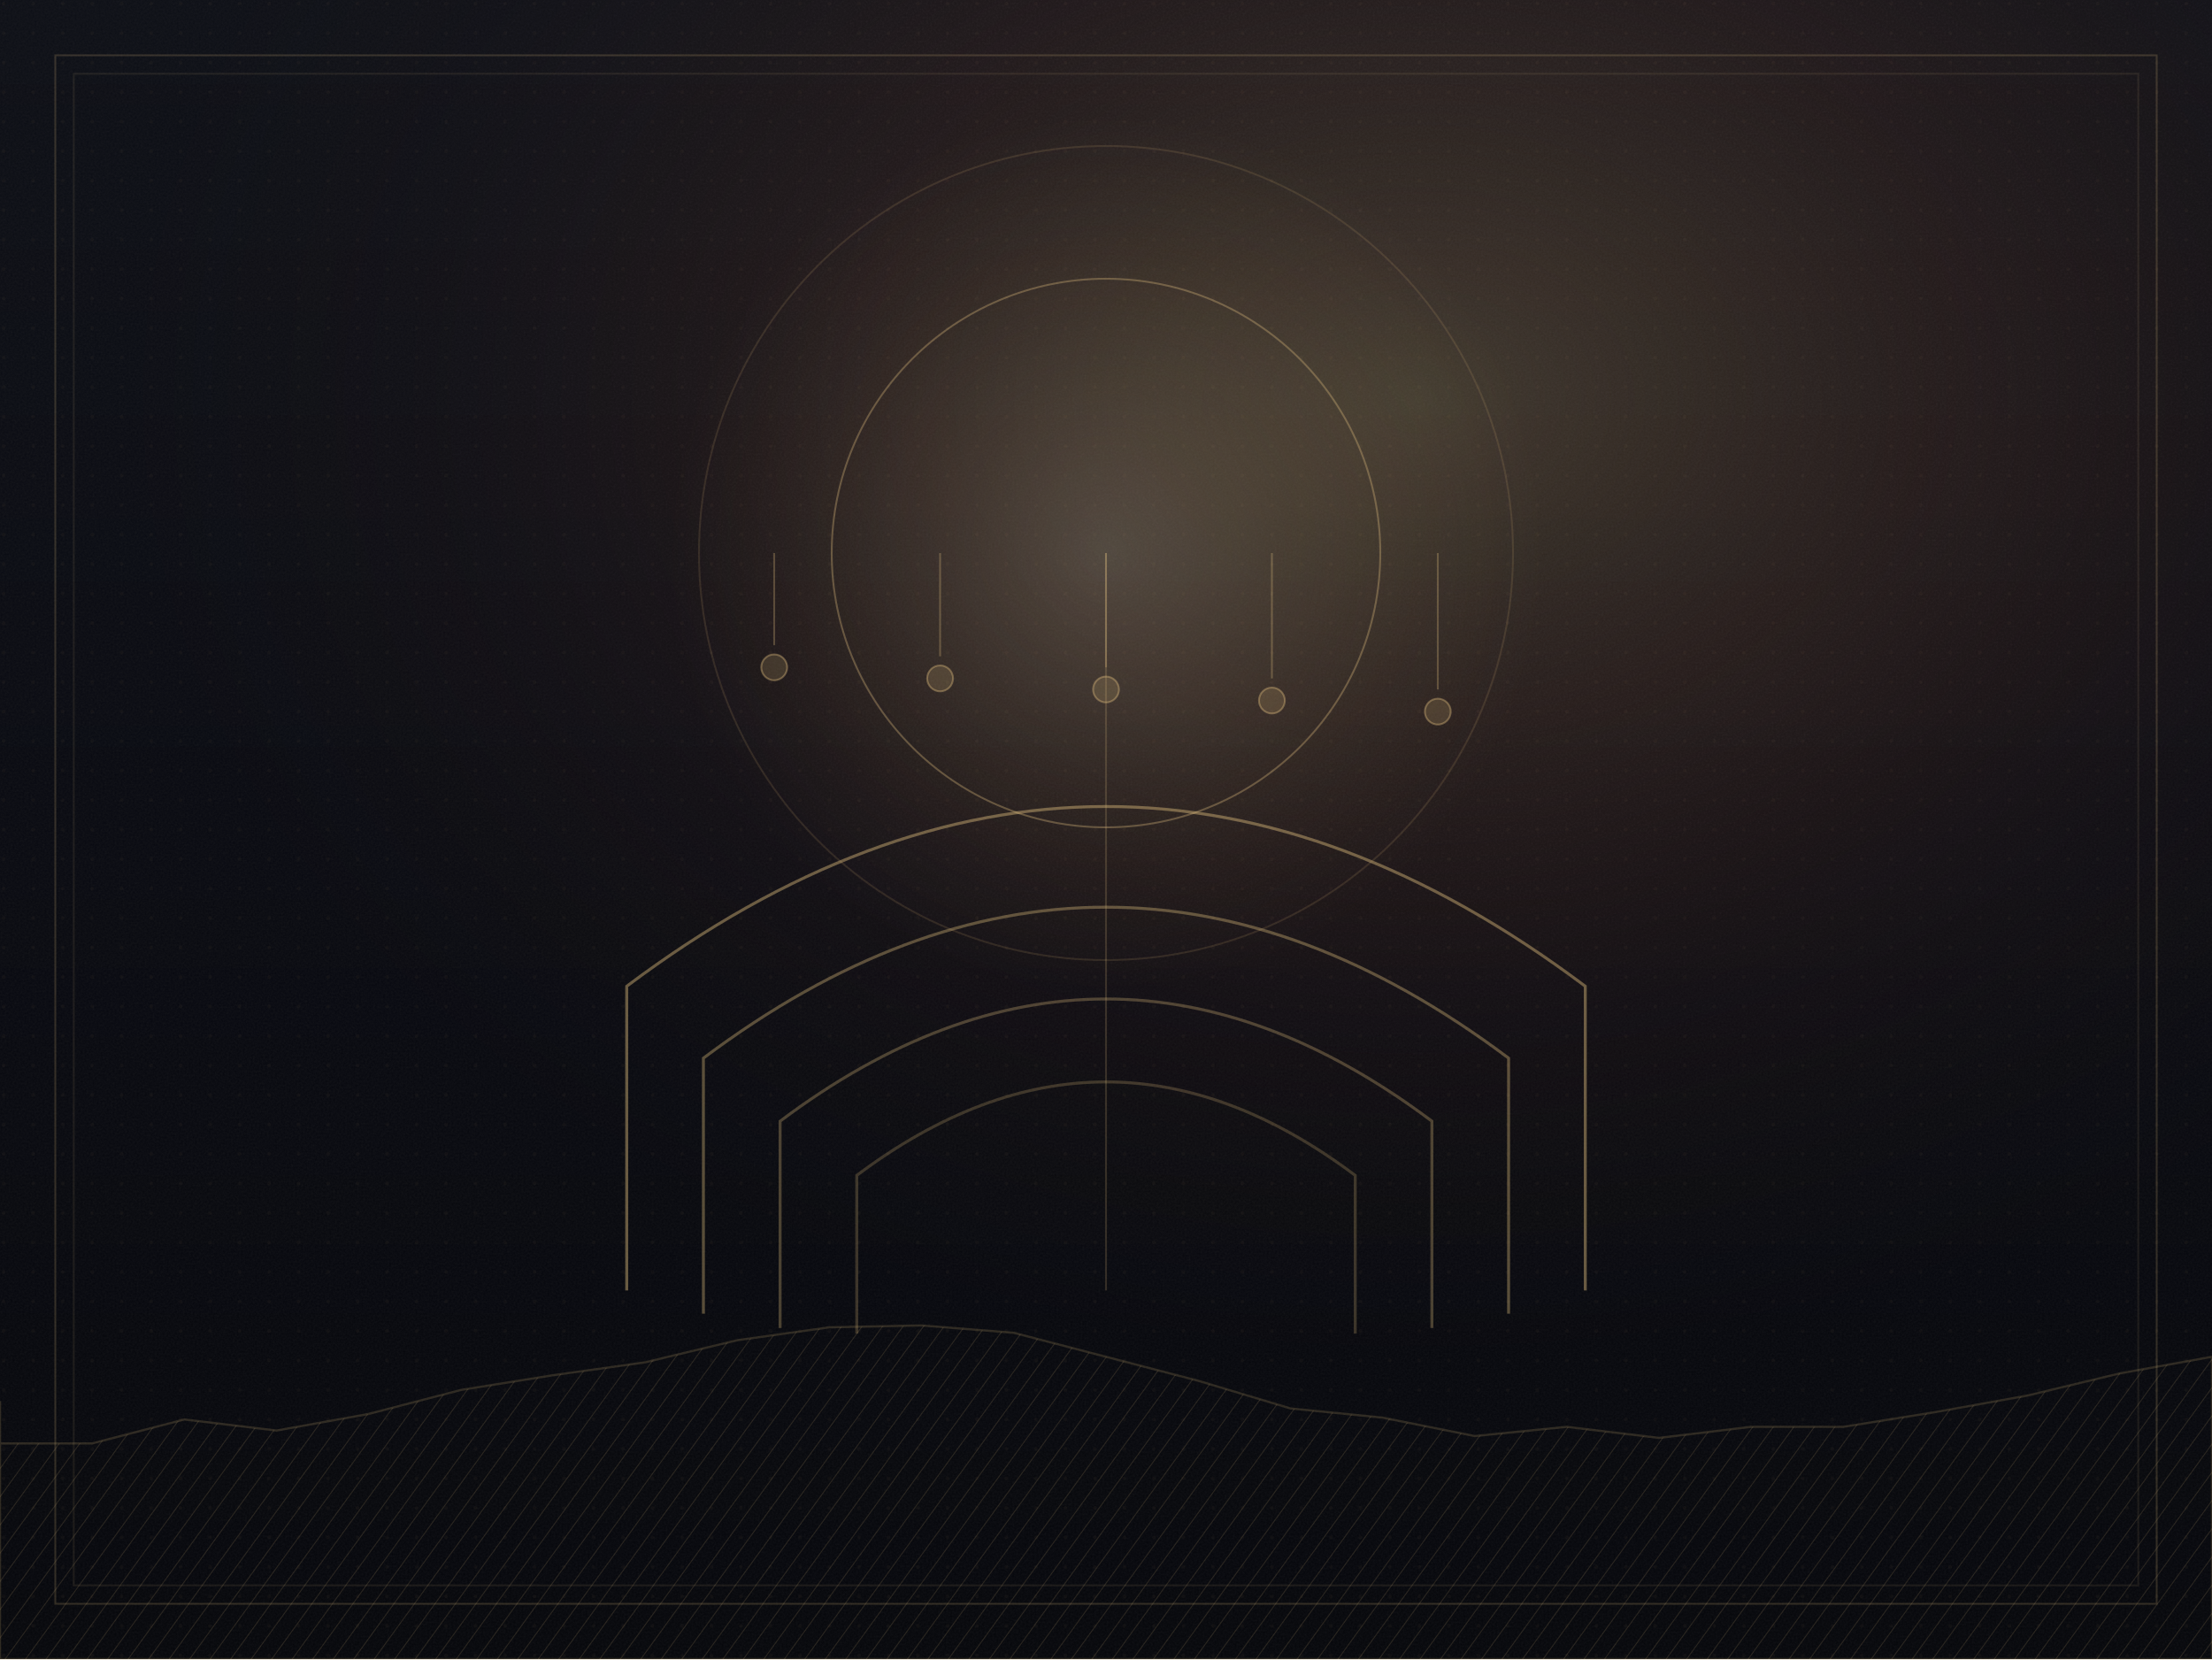
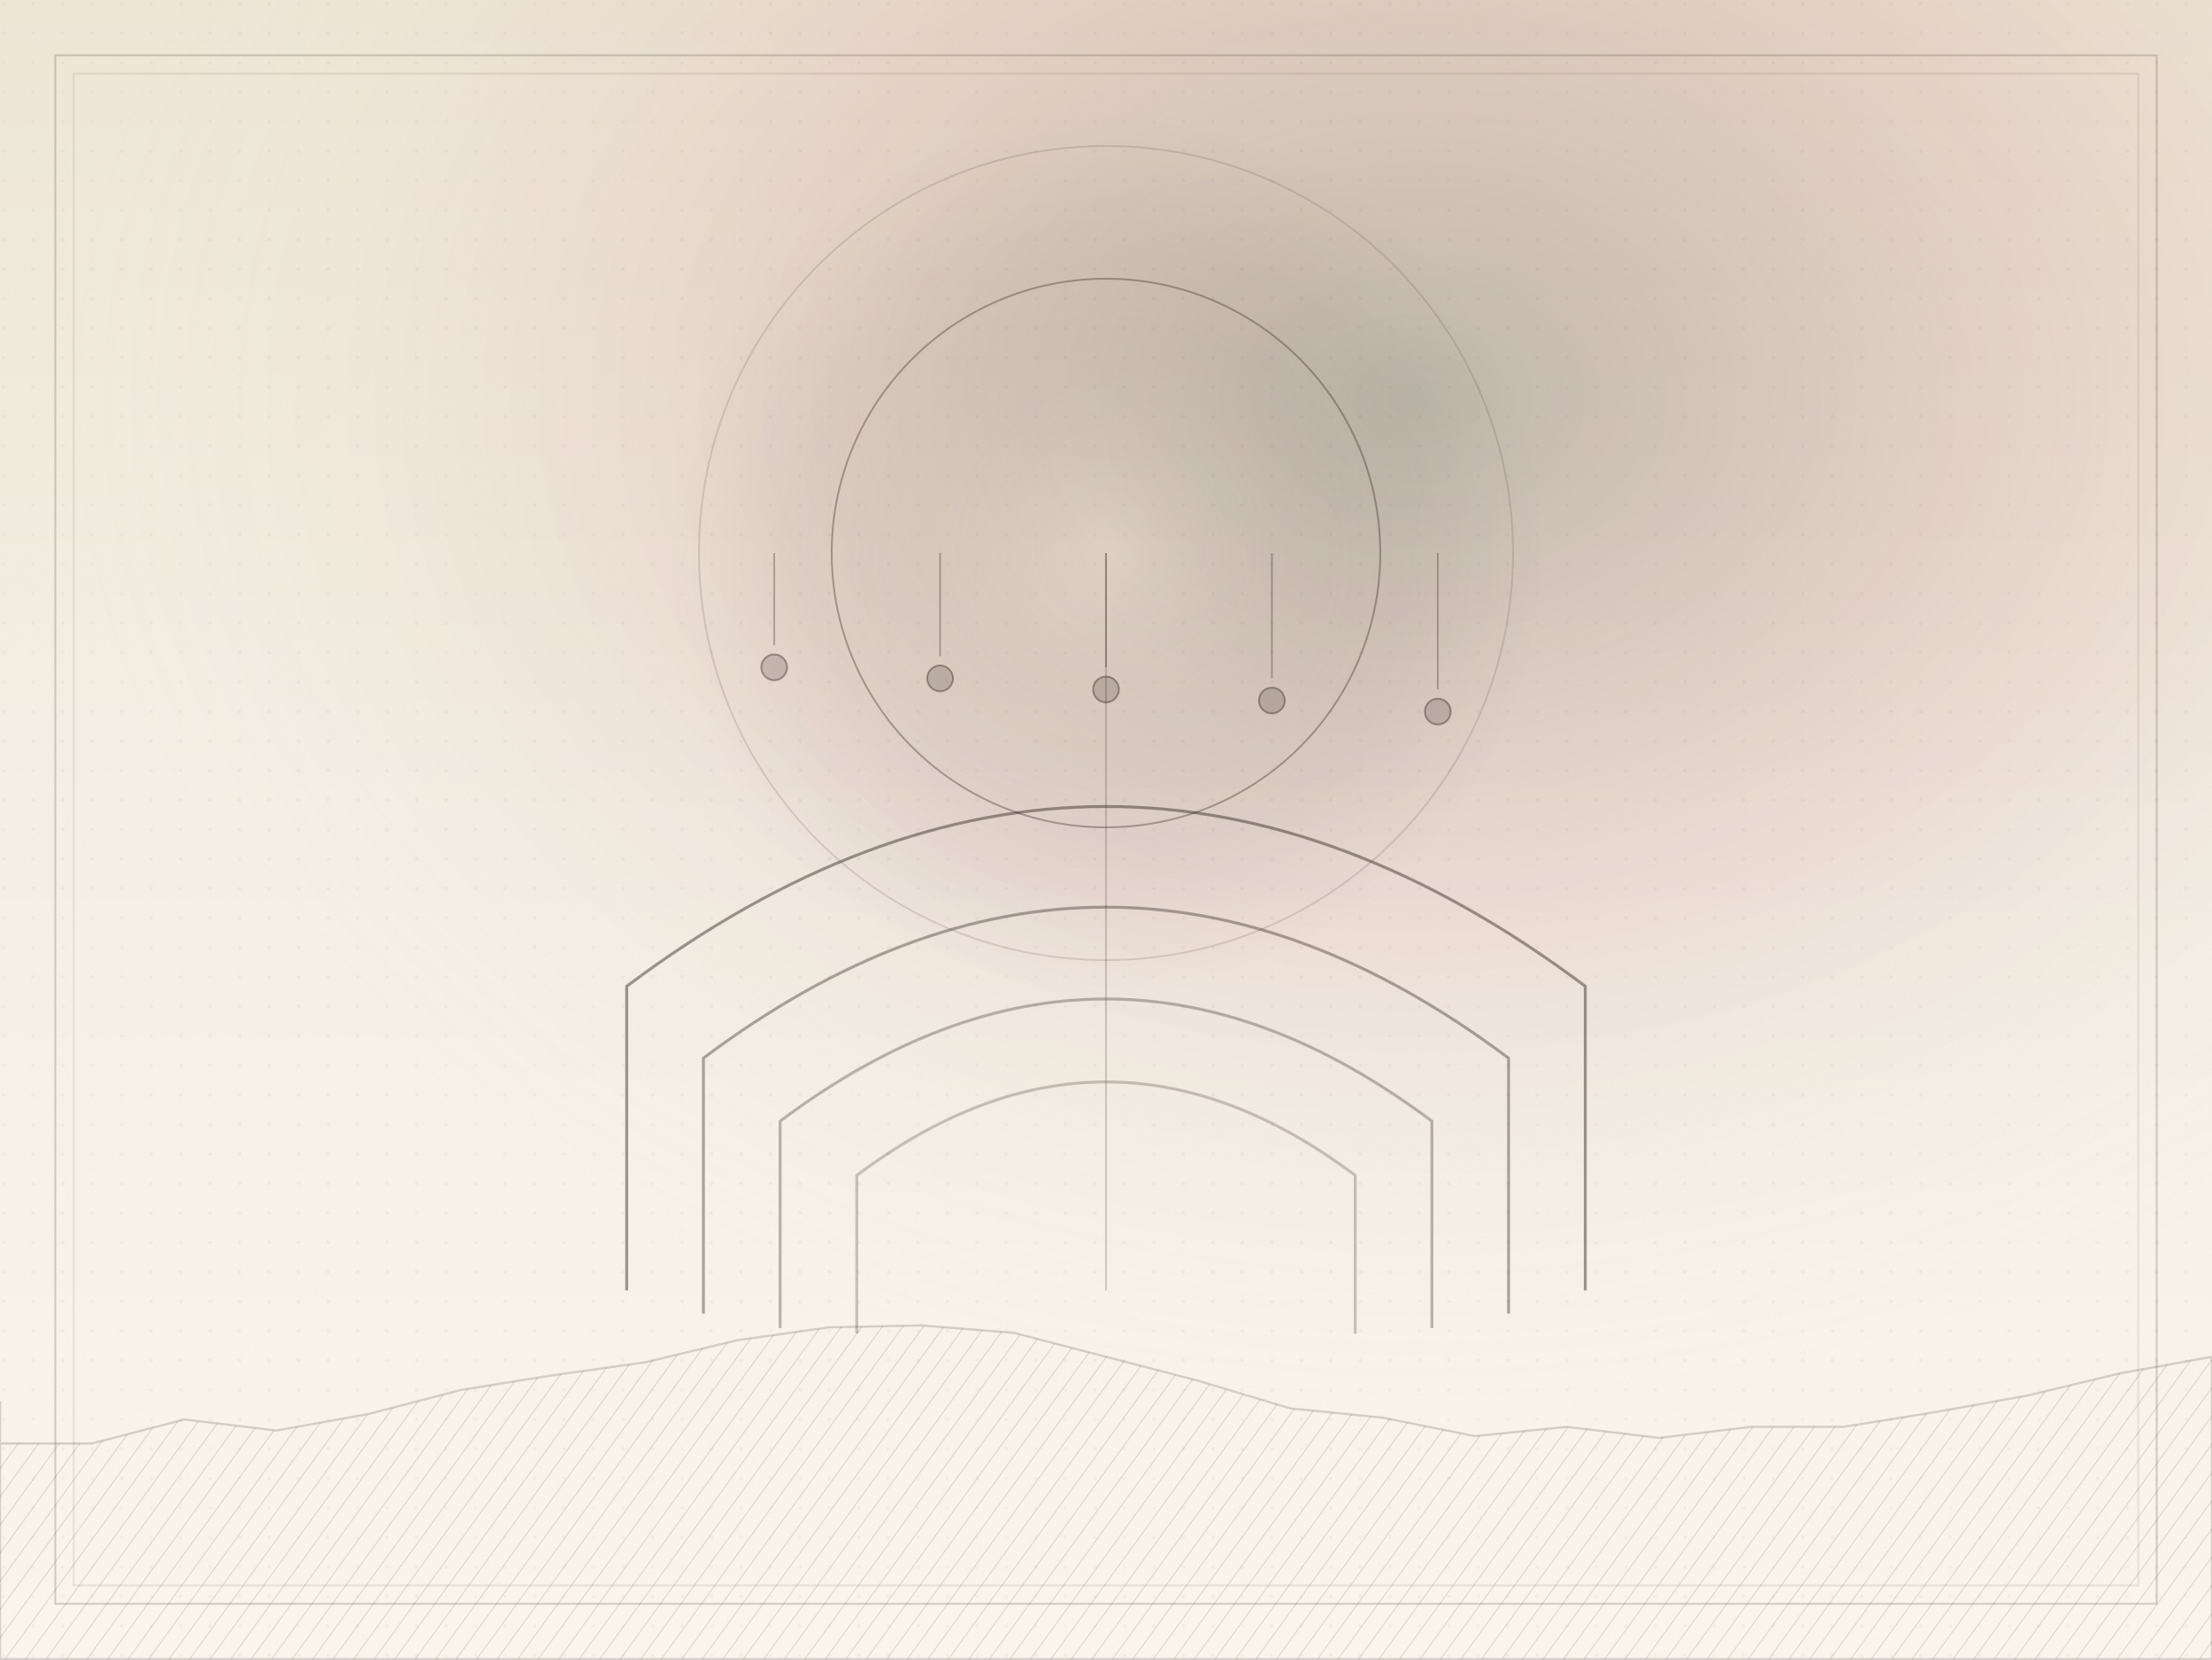
<svg xmlns="http://www.w3.org/2000/svg" viewBox="0 0 1200 900" width="1200" height="900" role="img">
  <defs>
    <linearGradient id="sky" x1="0" y1="0" x2="0" y2="1">
-       <stop offset="0" stop-color="#0c0e15" />
-       <stop offset=".5" stop-color="#080910" />
-       <stop offset="1" stop-color="#05060a" />
+       <stop offset="0" stop-color="#efe7d6" />
+       <stop offset=".5" stop-color="#f6f1e6" />
+       <stop offset="1" stop-color="#fbf7ee" />
    </linearGradient>
    <radialGradient id="glow" cx="64%" cy="24%" r="62%">
-       <stop offset="0" stop-color="#d9b878" stop-opacity=".26" />
-       <stop offset=".5" stop-color="#b4643f" stop-opacity=".10" />
-       <stop offset="1" stop-color="#05060a" stop-opacity="0" />
+       <stop offset="0" stop-color="#2a2118" stop-opacity=".26" />
+       <stop offset=".5" stop-color="#8a1f2b" stop-opacity=".10" />
+       <stop offset="1" stop-color="#fbf7ee" stop-opacity="0" />
    </radialGradient>
    <radialGradient id="sun" cx="50%" cy="50%" r="50%">
-       <stop offset="0" stop-color="#f5e5c0" stop-opacity=".55" />
-       <stop offset=".72" stop-color="#d9b878" stop-opacity=".14" />
-       <stop offset="1" stop-color="#d9b878" stop-opacity="0" />
+       <stop offset="0" stop-color="#f2e9d5" stop-opacity=".55" />
+       <stop offset=".72" stop-color="#2a2118" stop-opacity=".14" />
+       <stop offset="1" stop-color="#2a2118" stop-opacity="0" />
    </radialGradient>
    <pattern id="hatch" width="9" height="9" patternUnits="userSpaceOnUse" patternTransform="rotate(36)">
-       <line x1="0" y1="0" x2="0" y2="9" stroke="#d9b878" stroke-opacity=".15" stroke-width="1" />
+       <line x1="0" y1="0" x2="0" y2="9" stroke="#2a2118" stroke-opacity=".15" stroke-width="1" />
    </pattern>
    <pattern id="dots" width="16" height="16" patternUnits="userSpaceOnUse">
-       <circle cx="2" cy="2" r="1" fill="#d9b878" fill-opacity=".08" />
+       <circle cx="2" cy="2" r="1" fill="#2a2118" fill-opacity=".08" />
    </pattern>
    <filter id="grain">
      <feTurbulence type="fractalNoise" baseFrequency=".92" numOctaves="2" stitchTiles="stitch" />
      <feColorMatrix type="saturate" values="0" />
    </filter>
  </defs>
  <rect width="1200" height="900" fill="url(#sky)" />
  <rect width="1200" height="900" fill="url(#glow)" />
  <circle cx="600" cy="300" r="240" fill="url(#sun)" opacity="0.35" />
-   <circle cx="600" cy="300" r="148.8" fill="none" stroke="#d9b878" stroke-opacity=".35" />
-   <circle cx="600" cy="300" r="220.8" fill="none" stroke="#d9b878" stroke-opacity=".14" />
-   <path d="M600 700 L600 300" stroke="#d9b878" stroke-opacity=".2" />
-   <path d="M340 700 L340 535 Q 600 340 860 535 L860 700" fill="none" stroke="#d9b878" stroke-opacity="0.45" stroke-width="1.6" />
-   <path d="M381.6 712.6 L381.6 574 Q 600 410.2 818.4 574 L818.4 712.6" fill="none" stroke="#d9b878" stroke-opacity="0.38" stroke-width="1.6" />
-   <path d="M423.2 720.4 L423.2 608.2 Q 600 475.6 776.8 608.2 L776.8 720.4" fill="none" stroke="#d9b878" stroke-opacity="0.31" stroke-width="1.6" />
-   <path d="M464.8 723.4 L464.8 637.6 Q 600 536.2 735.2 637.6 L735.2 723.4" fill="none" stroke="#d9b878" stroke-opacity="0.24" stroke-width="1.6" />
-   <path d="M420 300 L420 350" stroke="#d9b878" stroke-opacity=".3" />
-   <circle cx="420" cy="362" r="7" fill="#d9b878" fill-opacity=".18" stroke="#d9b878" stroke-opacity=".4" />
-   <path d="M510 300 L510 356" stroke="#d9b878" stroke-opacity=".3" />
-   <circle cx="510" cy="368" r="7" fill="#d9b878" fill-opacity=".18" stroke="#d9b878" stroke-opacity=".4" />
-   <path d="M600 300 L600 362" stroke="#d9b878" stroke-opacity=".3" />
-   <circle cx="600" cy="374" r="7" fill="#d9b878" fill-opacity=".18" stroke="#d9b878" stroke-opacity=".4" />
-   <path d="M690 300 L690 368" stroke="#d9b878" stroke-opacity=".3" />
-   <circle cx="690" cy="380" r="7" fill="#d9b878" fill-opacity=".18" stroke="#d9b878" stroke-opacity=".4" />
-   <path d="M780 300 L780 374" stroke="#d9b878" stroke-opacity=".3" />
-   <circle cx="780" cy="386" r="7" fill="#d9b878" fill-opacity=".18" stroke="#d9b878" stroke-opacity=".4" />
-   <path d="M0 760 L0 783 L50 783 L100 770 L150 776 L200 767 L250 754 L300 746 L350 739 L400 727 L450 720 L500 719 L550 723 L600 736 L650 749 L700 764 L750 769 L800 779 L850 774 L900 780 L950 774 L1000 774 L1050 766 L1100 757 L1150 745 L1200 736 L1200 900 L0 900 Z" fill="url(#hatch)" stroke="#d9b878" stroke-opacity="0.18" stroke-width="1.2" />
+   <circle cx="600" cy="300" r="148.8" fill="none" stroke="#2a2118" stroke-opacity=".35" />
+   <circle cx="600" cy="300" r="220.8" fill="none" stroke="#2a2118" stroke-opacity=".14" />
+   <path d="M600 700 L600 300" stroke="#2a2118" stroke-opacity=".2" />
+   <path d="M340 700 L340 535 Q 600 340 860 535 L860 700" fill="none" stroke="#2a2118" stroke-opacity="0.45" stroke-width="1.6" />
+   <path d="M381.6 712.6 L381.6 574 Q 600 410.2 818.4 574 L818.4 712.6" fill="none" stroke="#2a2118" stroke-opacity="0.38" stroke-width="1.6" />
+   <path d="M423.2 720.4 L423.2 608.2 Q 600 475.6 776.8 608.2 L776.8 720.4" fill="none" stroke="#2a2118" stroke-opacity="0.31" stroke-width="1.6" />
+   <path d="M464.8 723.4 L464.8 637.6 Q 600 536.2 735.2 637.6 L735.2 723.4" fill="none" stroke="#2a2118" stroke-opacity="0.24" stroke-width="1.6" />
+   <path d="M420 300 L420 350" stroke="#2a2118" stroke-opacity=".3" />
+   <circle cx="420" cy="362" r="7" fill="#2a2118" fill-opacity=".18" stroke="#2a2118" stroke-opacity=".4" />
+   <path d="M510 300 L510 356" stroke="#2a2118" stroke-opacity=".3" />
+   <circle cx="510" cy="368" r="7" fill="#2a2118" fill-opacity=".18" stroke="#2a2118" stroke-opacity=".4" />
+   <path d="M600 300 L600 362" stroke="#2a2118" stroke-opacity=".3" />
+   <circle cx="600" cy="374" r="7" fill="#2a2118" fill-opacity=".18" stroke="#2a2118" stroke-opacity=".4" />
+   <path d="M690 300 L690 368" stroke="#2a2118" stroke-opacity=".3" />
+   <circle cx="690" cy="380" r="7" fill="#2a2118" fill-opacity=".18" stroke="#2a2118" stroke-opacity=".4" />
+   <path d="M780 300 L780 374" stroke="#2a2118" stroke-opacity=".3" />
+   <circle cx="780" cy="386" r="7" fill="#2a2118" fill-opacity=".18" stroke="#2a2118" stroke-opacity=".4" />
+   <path d="M0 760 L0 783 L50 783 L100 770 L150 776 L200 767 L250 754 L300 746 L350 739 L400 727 L450 720 L500 719 L550 723 L600 736 L650 749 L700 764 L750 769 L800 779 L850 774 L900 780 L950 774 L1000 774 L1050 766 L1100 757 L1150 745 L1200 736 L1200 900 L0 900 Z" fill="url(#hatch)" stroke="#2a2118" stroke-opacity="0.18" stroke-width="1.2" />
  <rect width="1200" height="900" fill="url(#dots)" opacity=".45" />
-   <g fill="none" stroke="#d9b878" stroke-opacity=".20">
+   <g fill="none" stroke="#2a2118" stroke-opacity=".20">
    <rect x="30" y="30" width="1140" height="840" />
    <rect x="40" y="40" width="1120" height="820" stroke-opacity=".10" />
  </g>
  <rect width="1200" height="900" filter="url(#grain)" opacity=".06" />
</svg>
